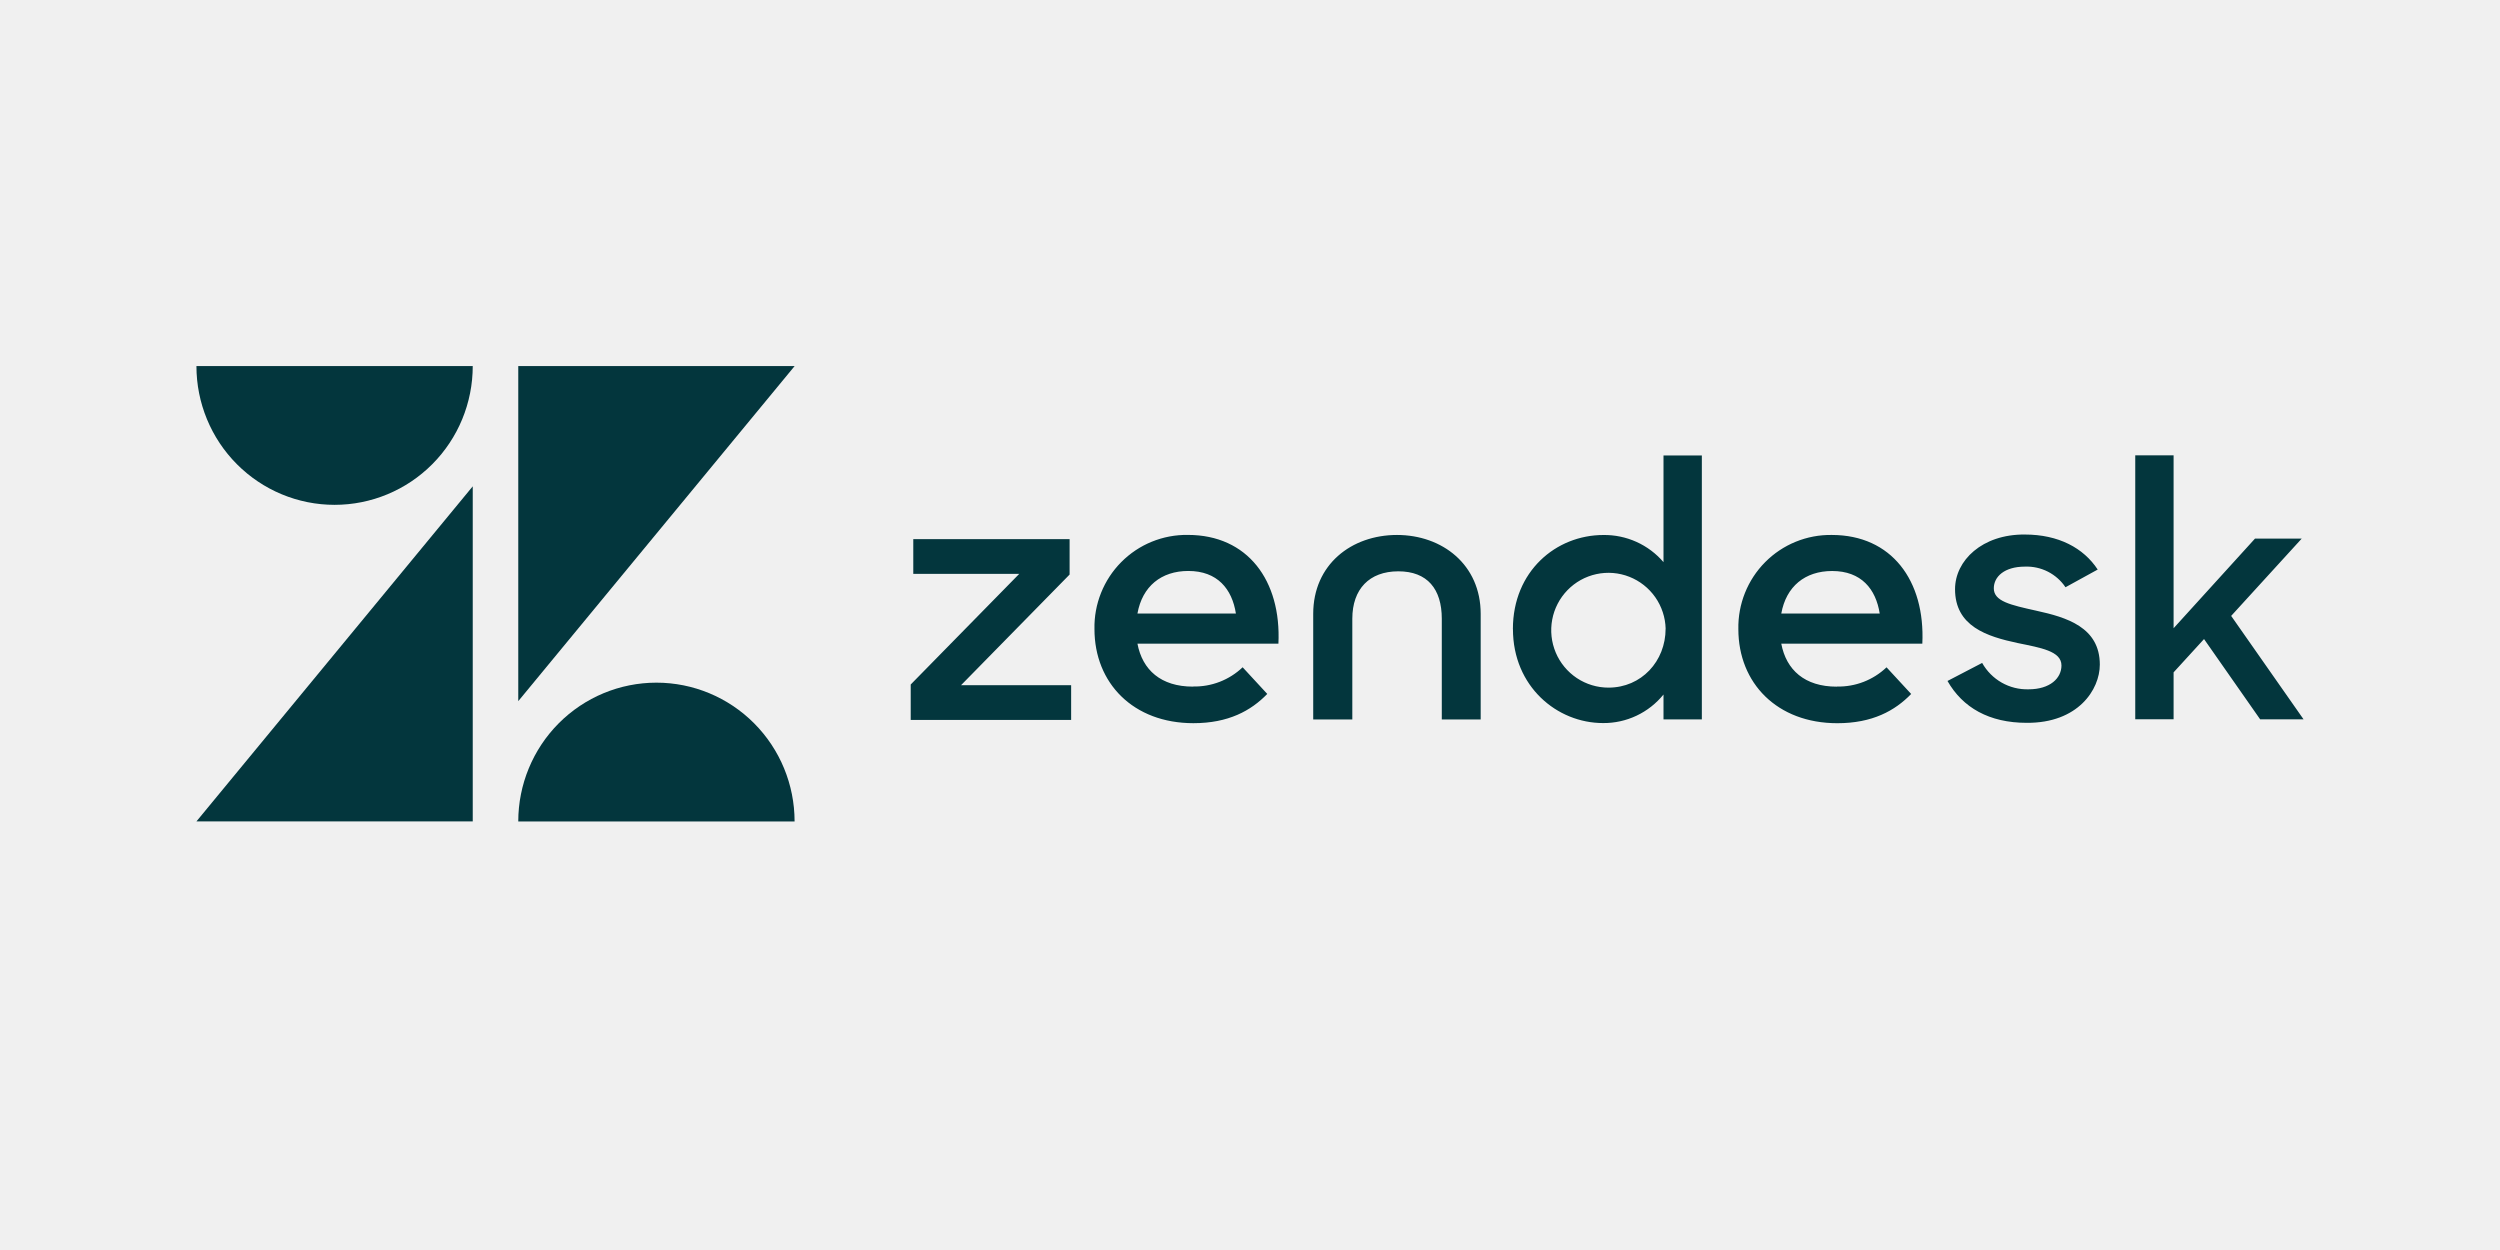
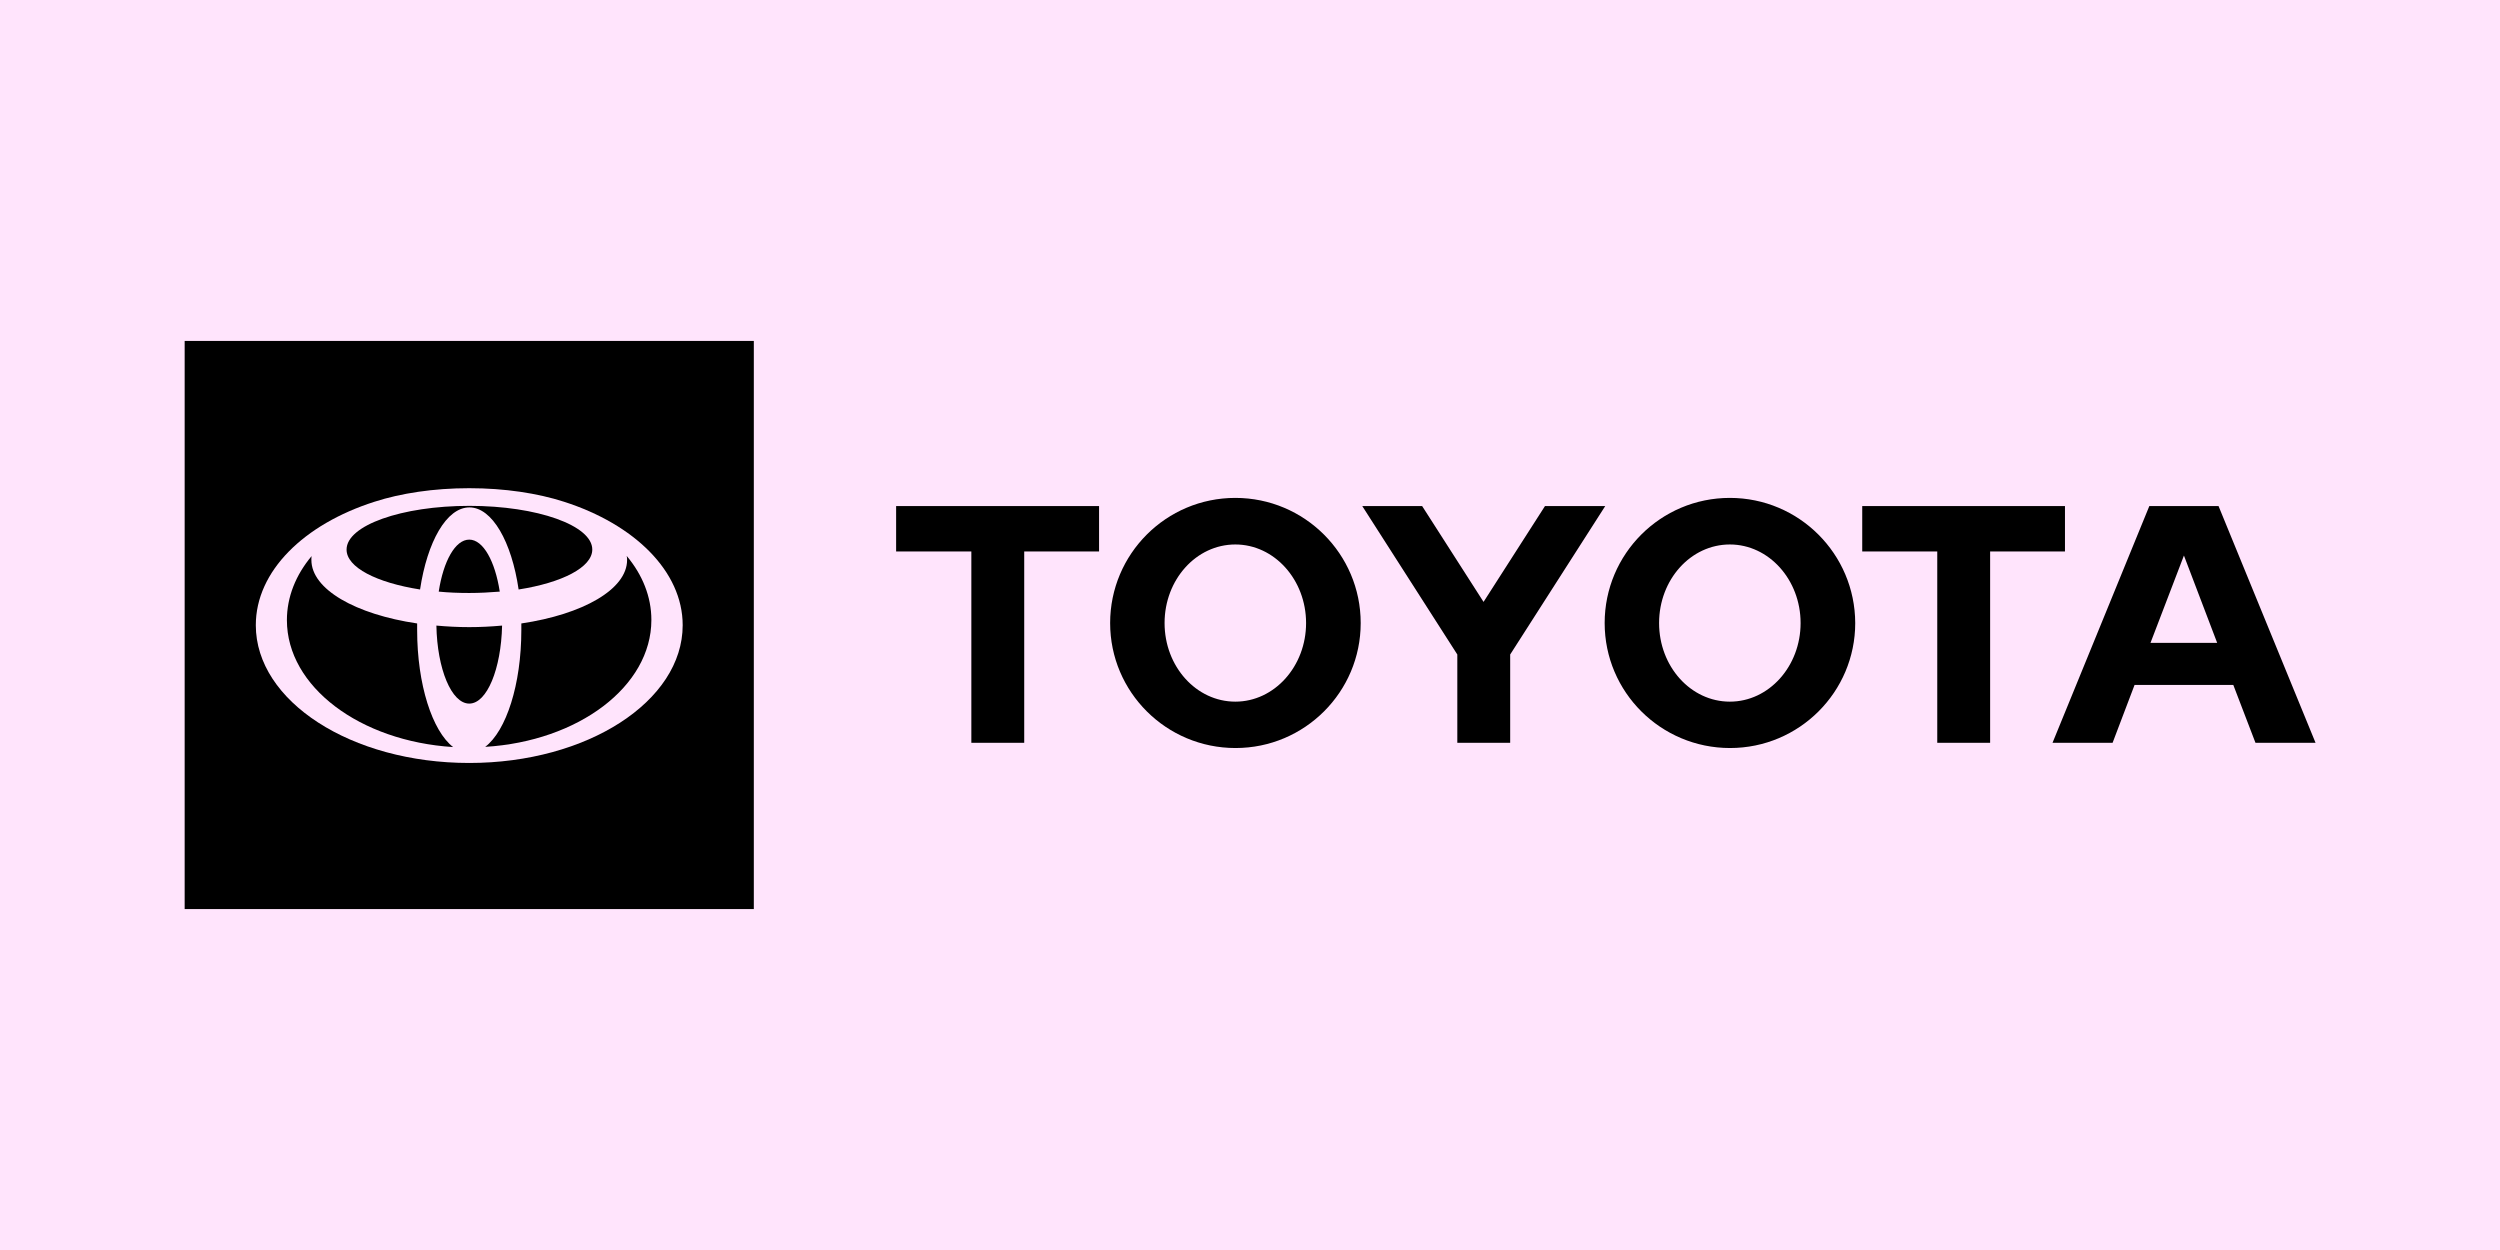
<svg xmlns="http://www.w3.org/2000/svg" width="176" height="88" viewBox="0 0 176 88" fill="none">
-   <path d="M129.317 48.333C130.615 48.362 131.871 47.875 132.813 46.979L134.546 48.856C133.402 50.037 131.814 50.914 129.346 50.914C125.115 50.914 122.38 48.097 122.38 44.289C122.363 43.416 122.522 42.549 122.846 41.739C123.17 40.929 123.654 40.192 124.268 39.574C124.882 38.955 125.614 38.467 126.42 38.139C127.226 37.81 128.09 37.648 128.96 37.661C133.161 37.661 135.543 40.868 135.332 45.316H125.402C125.753 47.163 127.049 48.341 129.308 48.341M132.332 43.195C132.062 41.469 131.036 40.199 128.985 40.199C127.076 40.199 125.744 41.282 125.402 43.195H132.335H132.332ZM64.114 48.189L71.755 40.4H64.295V37.956H75.3V40.448L67.659 48.236H75.408V50.681H64.114V48.189ZM83.985 48.33C85.283 48.359 86.54 47.873 87.482 46.976L89.215 48.853C88.07 50.034 86.483 50.912 84.015 50.912C79.784 50.912 77.05 48.095 77.05 44.286C77.032 43.413 77.19 42.546 77.515 41.736C77.839 40.926 78.323 40.19 78.937 39.571C79.551 38.953 80.282 38.464 81.089 38.136C81.895 37.807 82.759 37.645 83.629 37.658C87.83 37.658 90.211 40.865 90.001 45.313H80.076C80.427 47.16 81.723 48.338 83.983 48.338M87.007 43.192C86.737 41.467 85.711 40.196 83.658 40.196C81.75 40.196 80.419 41.28 80.076 43.192H87.009H87.007ZM106.508 44.284C106.508 40.221 109.54 37.664 112.879 37.664C113.681 37.653 114.475 37.819 115.206 38.148C115.937 38.478 116.587 38.965 117.11 39.574V32.065H119.81V50.646H117.11V48.894C116.597 49.527 115.948 50.037 115.211 50.385C114.475 50.733 113.67 50.91 112.856 50.904C109.615 50.904 106.511 48.33 106.511 44.286M117.261 44.259C117.24 43.465 116.986 42.694 116.531 42.044C116.075 41.394 115.438 40.893 114.701 40.604C113.963 40.314 113.157 40.25 112.382 40.418C111.608 40.586 110.901 40.98 110.348 41.549C109.796 42.119 109.422 42.839 109.276 43.62C109.129 44.401 109.216 45.208 109.524 45.94C109.832 46.672 110.349 47.297 111.009 47.736C111.669 48.175 112.444 48.409 113.236 48.409C115.558 48.409 117.259 46.551 117.259 44.259M137.098 47.943L139.543 46.67C139.867 47.248 140.342 47.727 140.916 48.054C141.491 48.382 142.144 48.546 142.805 48.528C144.333 48.528 145.127 47.742 145.127 46.849C145.127 45.83 143.65 45.603 142.044 45.27C139.884 44.809 137.635 44.097 137.635 41.478C137.635 39.465 139.543 37.604 142.549 37.631C144.916 37.631 146.68 38.574 147.678 40.096L145.411 41.342C145.098 40.877 144.671 40.499 144.172 40.245C143.672 39.991 143.116 39.869 142.557 39.89C141.104 39.89 140.364 40.603 140.364 41.418C140.364 42.334 141.536 42.588 143.372 42.997C145.462 43.458 147.827 44.143 147.827 46.789C147.827 48.544 146.299 50.912 142.681 50.887C140.035 50.887 138.172 49.817 137.1 47.935M155.162 44.991L153.021 47.334V50.638H150.322V32.057H153.021V44.227L158.753 37.916H162.042L157.074 43.36L162.171 50.641H159.115L155.165 44.991H155.162ZM98.349 37.661C95.136 37.661 92.45 39.747 92.45 43.214V50.649H95.203V43.558C95.203 41.472 96.4 40.221 98.443 40.221C100.487 40.221 101.502 41.467 101.502 43.558V50.649H104.24V43.214C104.24 39.752 101.54 37.661 98.341 37.661" fill="#03363D" />
-   <path d="M33.281 57.827V34.237L13.829 57.827H33.281Z" fill="#03363D" />
-   <path d="M30.433 32.679C32.257 30.848 33.281 28.363 33.281 25.771H13.829C13.829 28.363 14.853 30.848 16.677 32.679C18.502 34.512 20.975 35.541 23.555 35.541C26.135 35.541 28.608 34.512 30.433 32.679Z" fill="#03363D" />
-   <path d="M39.335 50.92C37.511 52.753 36.486 55.238 36.486 57.829H55.939C55.939 55.238 54.914 52.753 53.09 50.92C51.266 49.088 48.792 48.059 46.212 48.059C43.633 48.059 41.159 49.088 39.335 50.92Z" fill="#03363D" />
-   <path d="M36.486 25.771V49.361L55.943 25.771H36.486Z" fill="#03363D" />
+   <rect width="176" height="88" fill="#FFE4FC" />
+   <g clip-path="url(#clip0_2063_28587)">
+     <path d="M151.395 45.257L153.749 39.109L156.089 45.257H151.395ZM156.185 35.626H151.313L144.498 52.292H148.727L150.273 48.221H157.225L158.785 52.292H163.014L156.185 35.626ZM121.781 49.396C119.03 49.396 116.8 46.923 116.8 43.863C116.8 40.803 119.03 38.331 121.781 38.331C124.532 38.331 126.762 40.817 126.762 43.863C126.762 46.91 124.532 49.396 121.781 49.396ZM121.781 35.052C116.909 35.052 112.968 39 112.968 43.863C112.968 48.727 116.923 52.661 121.795 52.661C126.667 52.661 130.608 48.713 130.608 43.863C130.594 39 126.653 35.052 121.781 35.052ZM86.967 49.396C84.216 49.396 81.986 46.923 81.986 43.863C81.986 40.803 84.216 38.331 86.967 38.331C89.718 38.331 91.948 40.817 91.948 43.863C91.948 46.91 89.718 49.396 86.967 49.396ZM86.967 35.052C82.095 35.052 78.154 39 78.154 43.863C78.154 48.727 82.109 52.661 86.981 52.661C91.852 52.661 95.793 48.713 95.793 43.863C95.793 39 91.839 35.052 86.967 35.052ZM108.767 35.626L104.442 42.374L100.118 35.626H95.903L102.595 46.077V52.292H106.317V46.077L113.009 35.626H108.767ZM145.374 35.626H131.101V38.822H136.383V52.292H140.105V38.822H145.374V35.626ZM63.087 38.822H68.383V52.292H72.105V38.822H77.374V35.626H63.087V38.822Z" fill="black" />
+     <path d="M29.367 44.355C29.367 44.191 29.367 44.041 29.367 43.891C25.029 43.249 21.922 41.486 21.922 39.423C21.922 39.328 21.922 39.232 21.936 39.15C20.828 40.475 20.198 42.019 20.198 43.658C20.198 48.344 25.344 52.183 31.899 52.593C30.434 51.459 29.367 48.194 29.367 44.355Z" fill="black" />
+     <path d="M33.035 37.989C32.049 37.989 31.215 39.505 30.886 41.65C31.57 41.718 32.296 41.746 33.035 41.746C33.774 41.746 34.499 41.705 35.183 41.65C34.855 39.519 34.02 37.989 33.035 37.989Z" fill="black" />
+     <path d="M29.572 41.5C30.079 38.139 31.433 35.721 33.048 35.721C34.65 35.721 36.018 38.139 36.511 41.5C39.562 41.022 41.697 39.943 41.697 38.686C41.697 36.992 37.824 35.612 33.048 35.612C28.272 35.612 24.399 36.992 24.399 38.686C24.386 39.943 26.521 41.022 29.572 41.5Z" fill="black" />
+     <path d="M13 24V64H53.069V24H13ZM33.035 53.713C24.728 53.713 18.009 49.369 18.009 44.014C18.009 40.202 21.402 36.91 26.357 35.325C28.218 34.724 30.53 34.369 33.035 34.369C35.539 34.369 37.852 34.724 39.713 35.325C44.653 36.91 48.061 40.216 48.061 44.014C48.061 49.369 41.341 53.713 33.035 53.713Z" fill="black" />
+     <path d="M33.035 44.15C32.241 44.15 31.475 44.109 30.722 44.041C30.777 47.101 31.789 49.533 33.035 49.533C34.28 49.533 35.279 47.101 35.347 44.041C34.595 44.109 33.828 44.15 33.035 44.15Z" fill="black" />
+     <path d="M44.147 39.423C44.147 41.486 41.04 43.249 36.702 43.891C36.702 44.041 36.702 44.205 36.702 44.355C36.702 48.194 35.635 51.459 34.157 52.579C40.712 52.183 45.857 48.331 45.857 43.645C45.857 42.005 45.228 40.462 44.119 39.137C44.147 39.232 44.147 39.328 44.147 39.423Z" fill="black" />
+   </g>
+   <defs>
+     <clipPath id="clip0_2063_28587">
+       <rect width="150" height="40" fill="white" transform="translate(13 24)" />
+     </clipPath>
+   </defs>
</svg>
